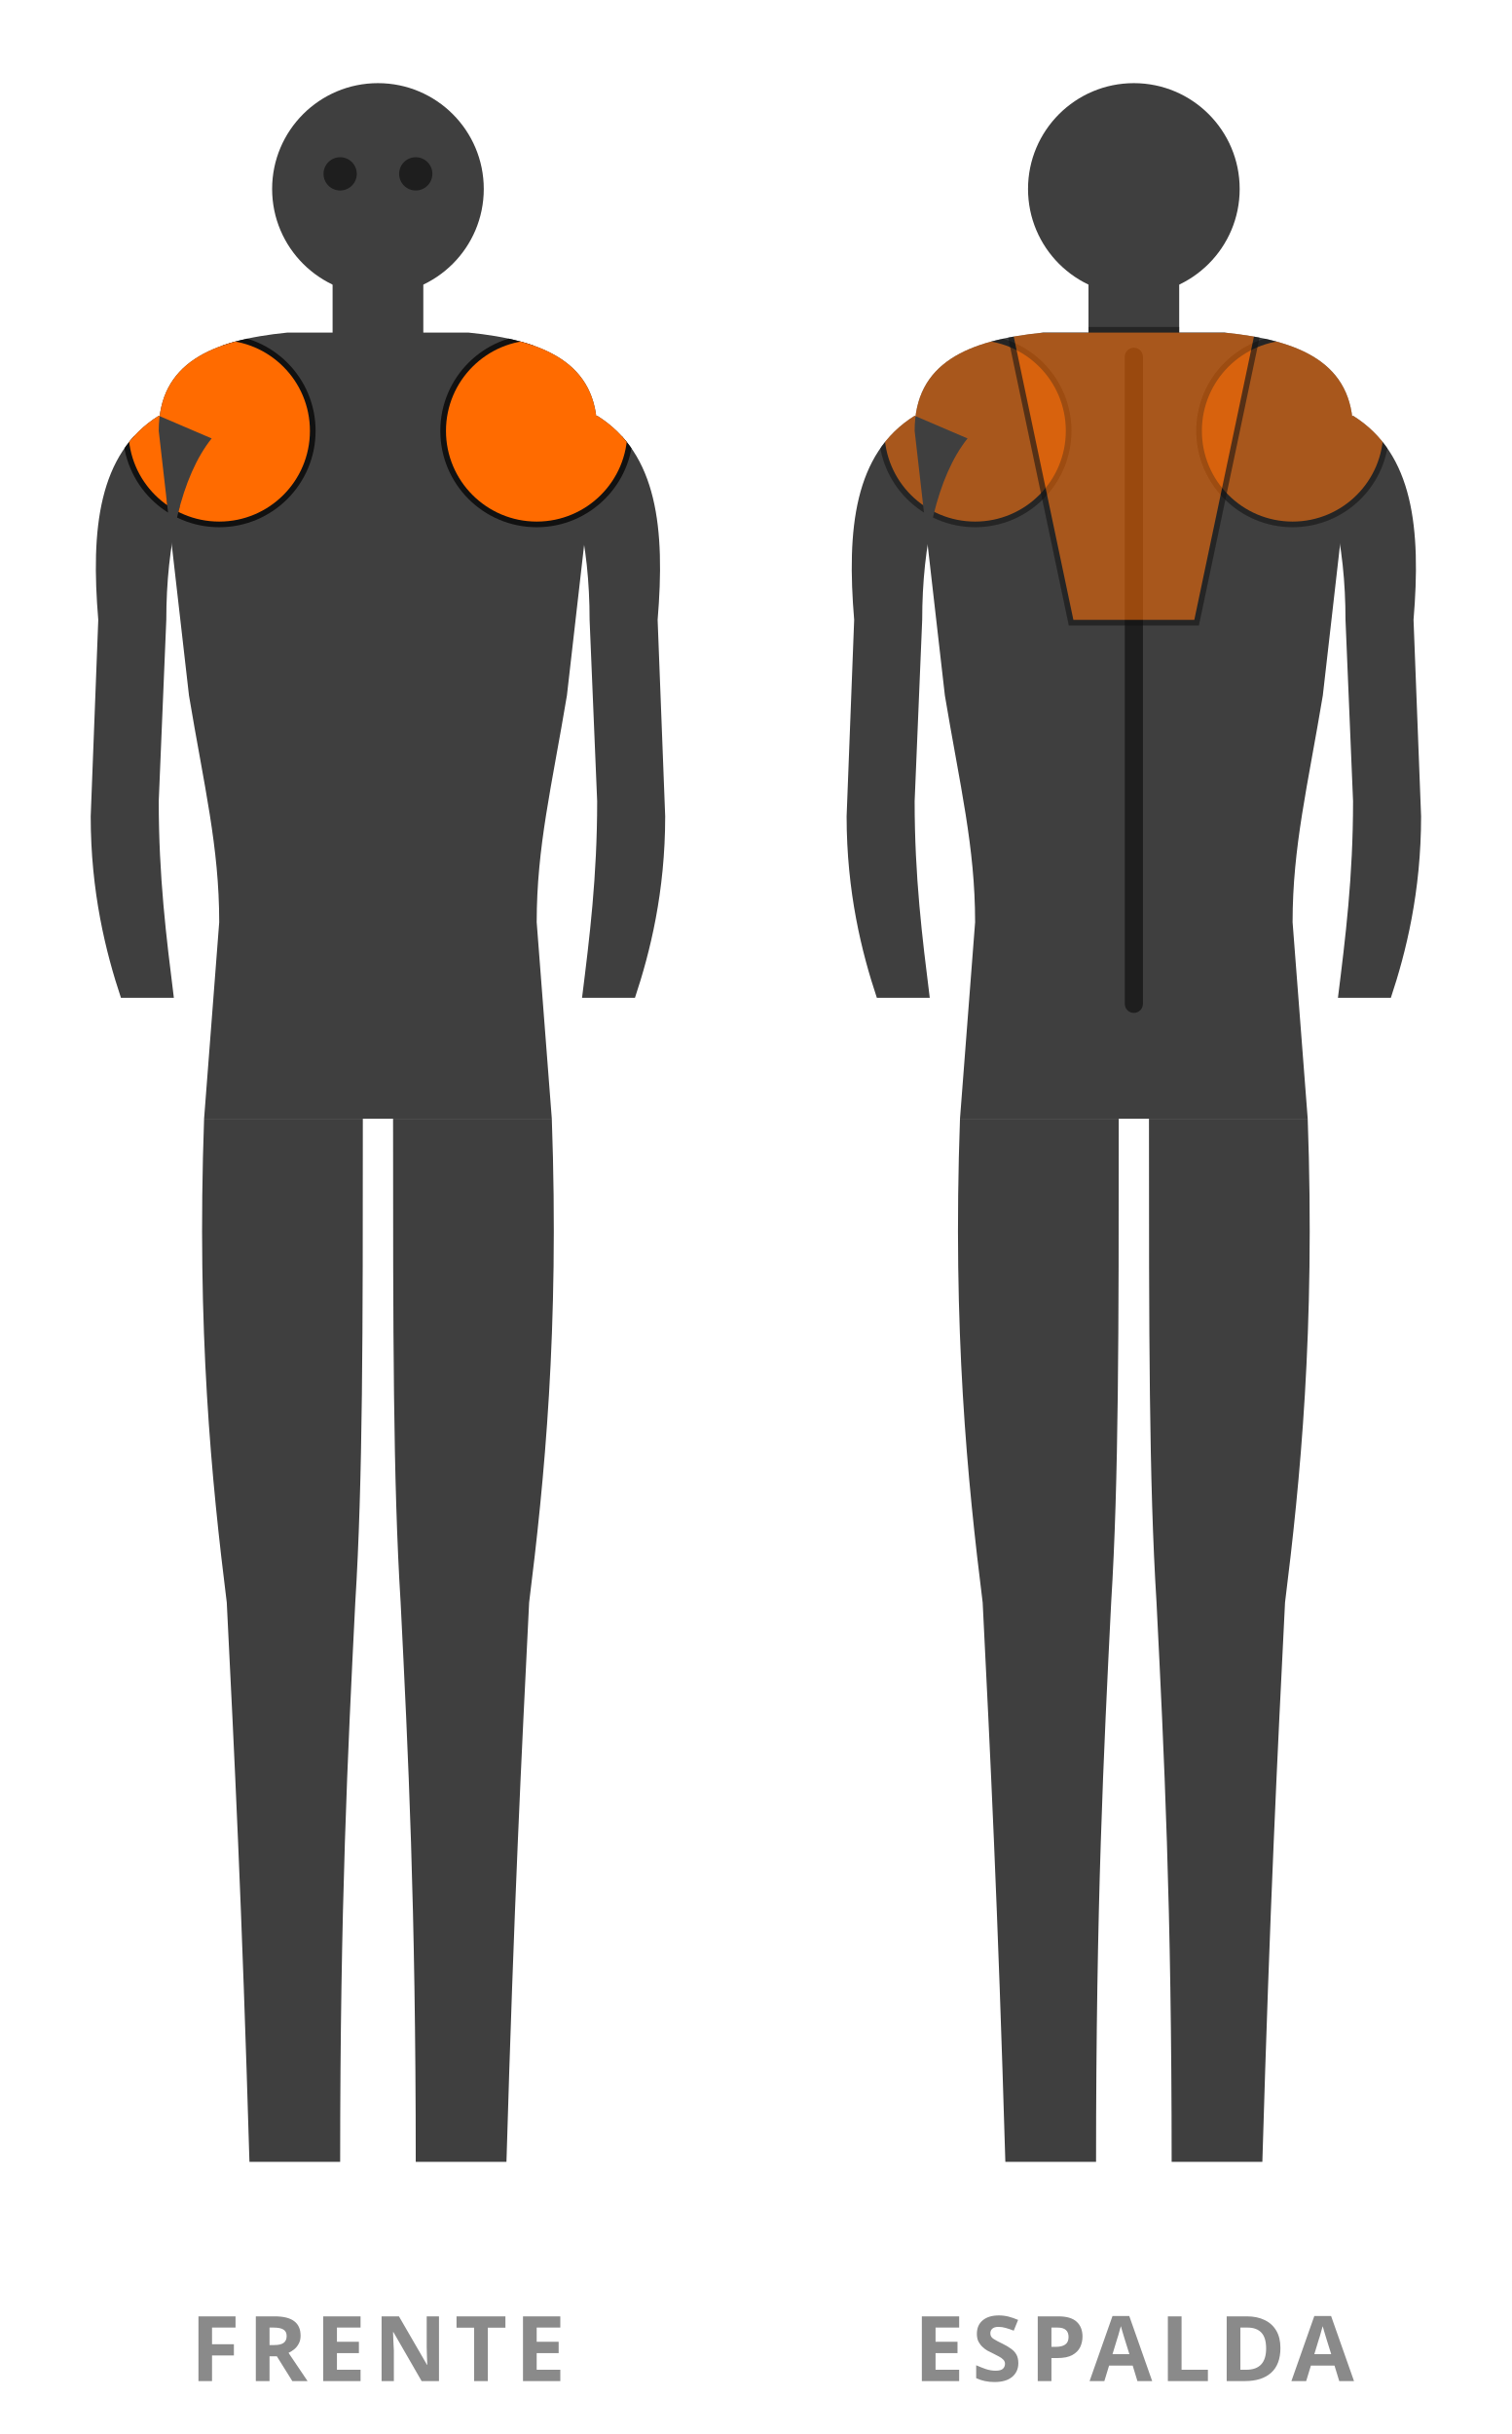
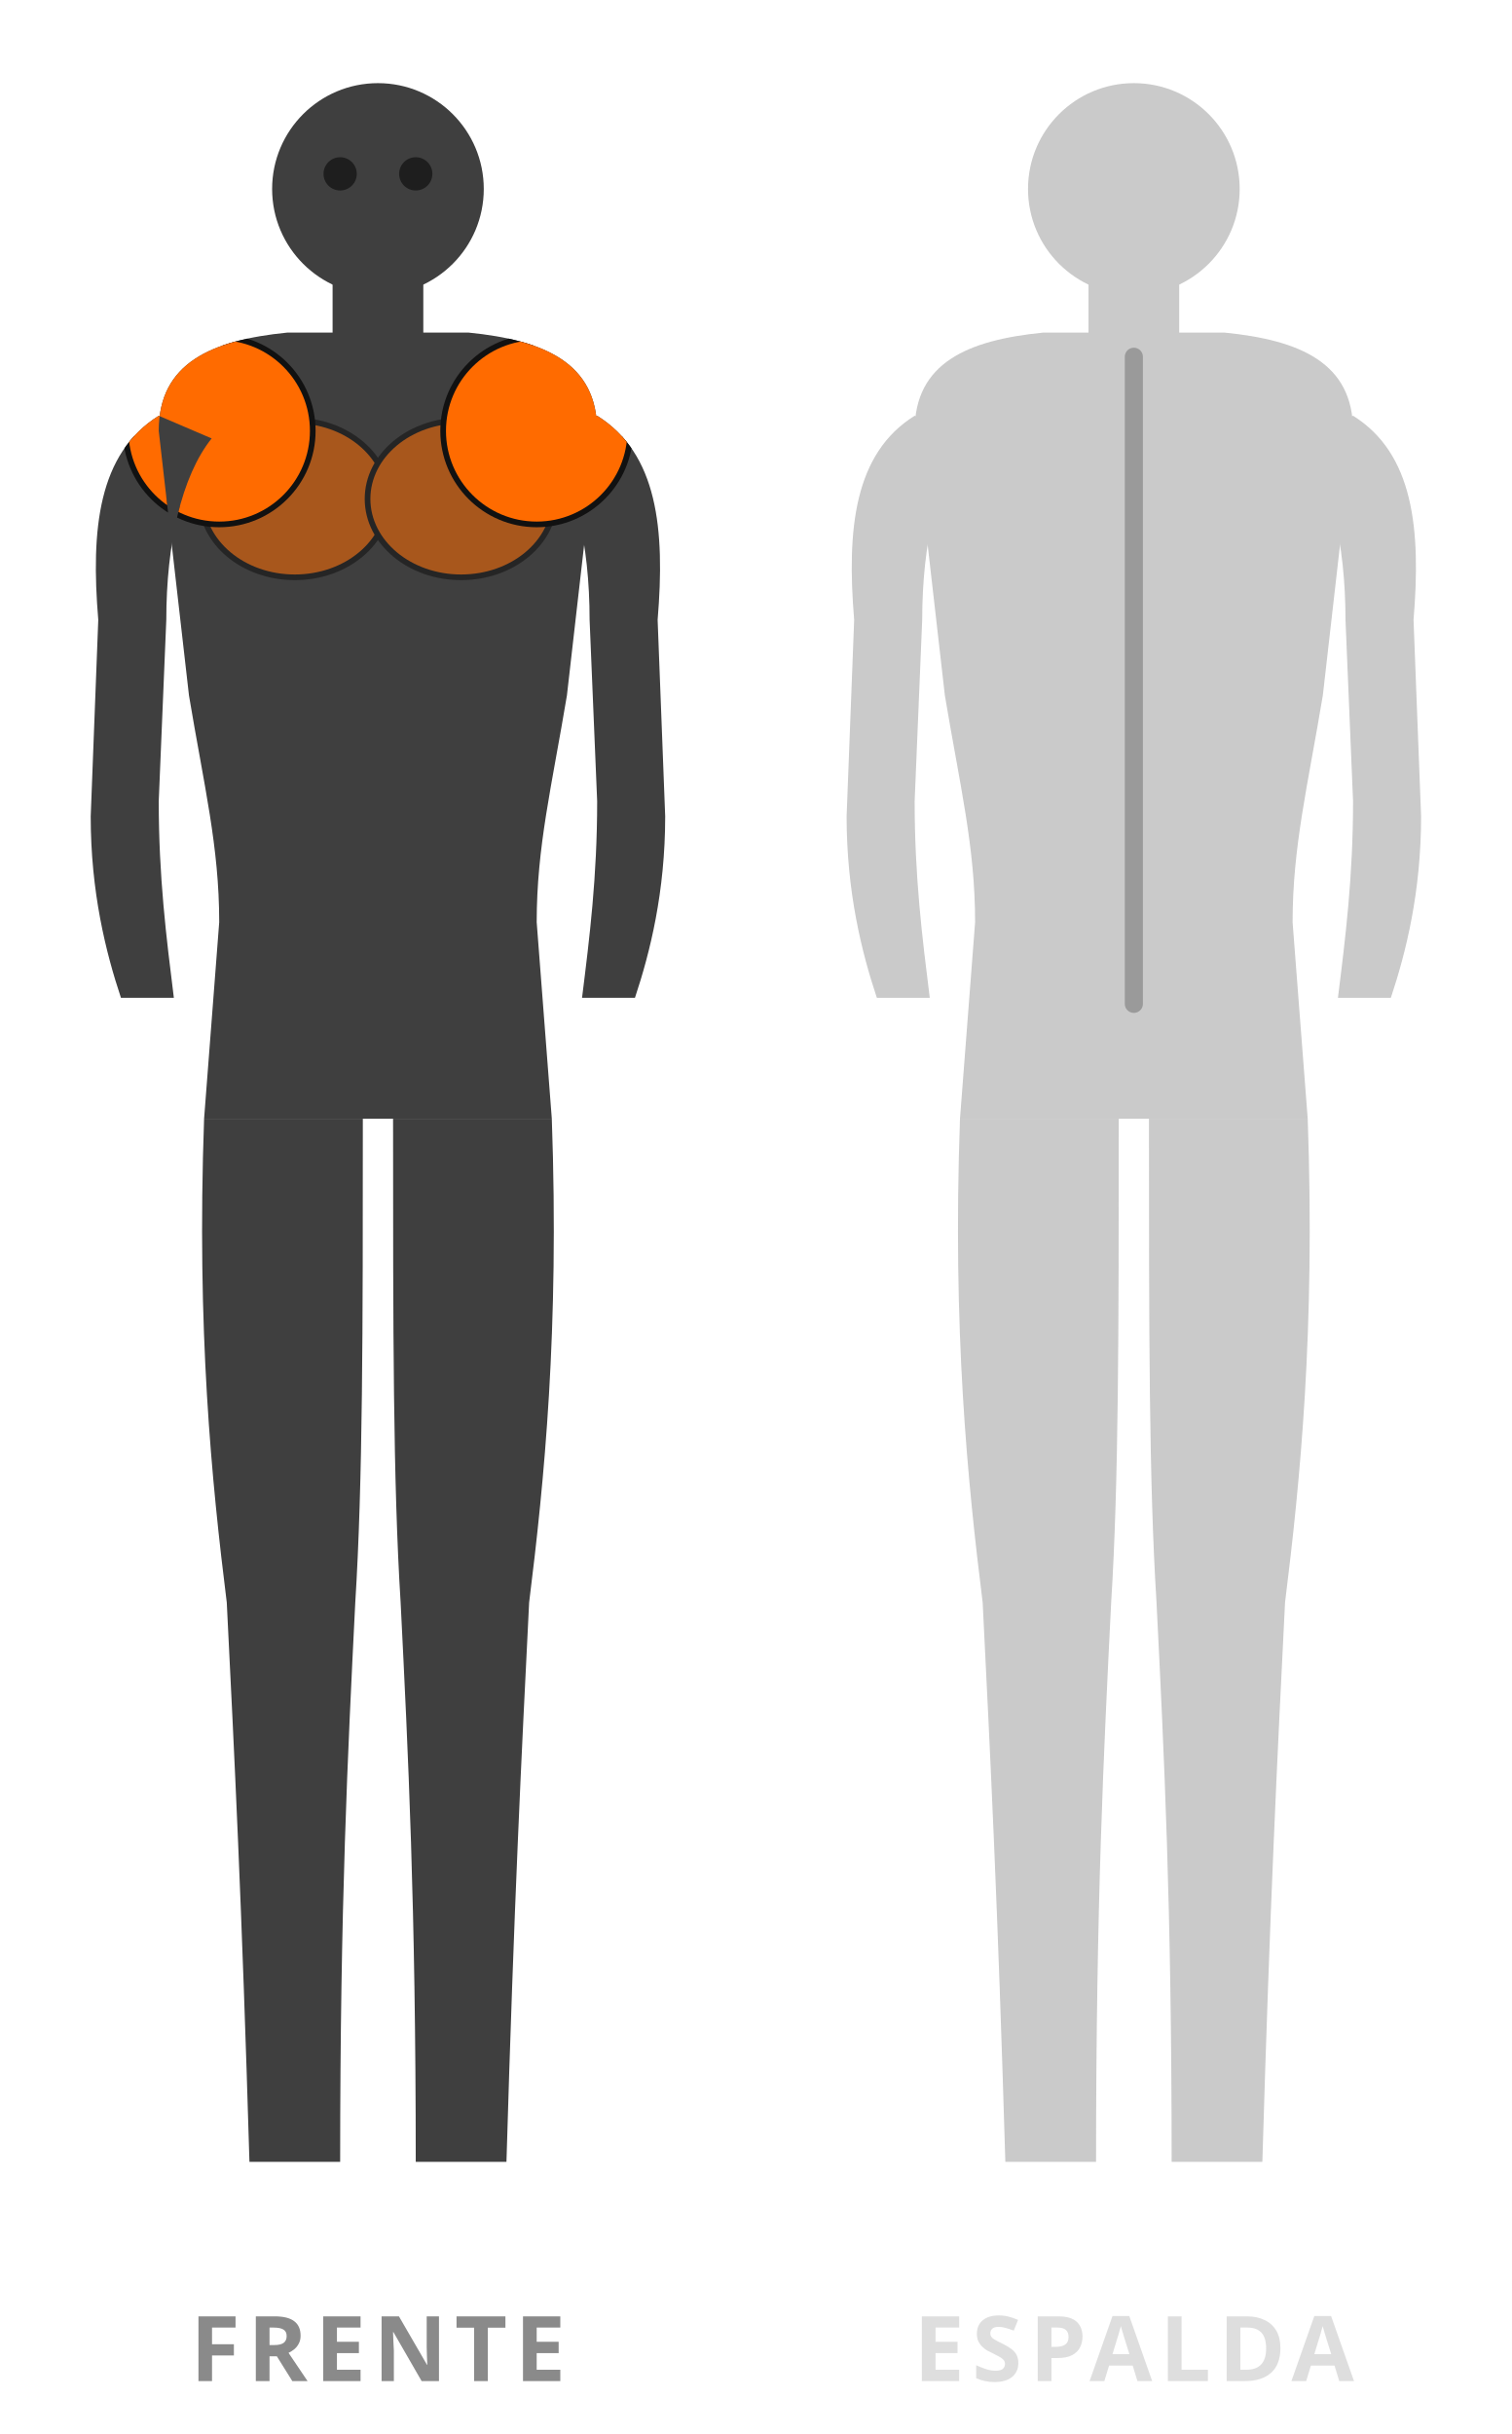
- <svg xmlns="http://www.w3.org/2000/svg" viewBox="0 0 200 322" width="200" height="322" role="img" aria-label="Músculos que trabaja: Elevaciones laterales">
+ <svg xmlns="http://www.w3.org/2000/svg" viewBox="0 0 200 322" width="200" height="322" role="img" aria-label="Músculos que trabaja: Elevaciones frontales">
  <defs>
    <clipPath id="cuerpoF">
      <circle cx="50" cy="25" r="14" />
      <path d="M 44 36 h 12 v 12 h -12 Z" />
      <path d="M 21 57              C 21 48, 28 45, 38 44              L 62 44 C 72 45, 79 48, 79 57              L 75 92 C 73 104, 71 112, 71 122              L 73 148 L 27 148 L 29 122              C 29 112, 27 104, 25 92 Z" />
      <path d="M 21 55 C 13 60, 12 70, 13 82              L 12 108 C 12 118, 14 126, 16 132              L 23 132 C 22 124, 21 116, 21 106              L 22 82 C 22 72, 24 63, 28 58 Z" />
      <path d="M 79 55 C 87 60, 88 70, 87 82              L 88 108 C 88 118, 86 126, 84 132              L 77 132 C 78 124, 79 116, 79 106              L 78 82 C 78 72, 76 63, 72 58 Z" />
      <path d="M 27 148 C 26 176, 28 196, 30 212              C 31 232, 32 252, 33 286              L 45 286 C 45 252, 46 232, 47 212              C 48 196, 48 176, 48 148 Z" />
      <path d="M 73 148 C 74 176, 72 196, 70 212              C 69 232, 68 252, 67 286              L 55 286 C 55 252, 54 232, 53 212              C 52 196, 52 176, 52 148 Z" />
    </clipPath>
    <clipPath id="cuerpoD">
      <circle cx="150" cy="25" r="14" />
      <path d="M 144 36 h 12 v 12 h -12 Z" />
      <path d="M 121 57              C 121 48, 128 45, 138 44              L 162 44 C 172 45, 179 48, 179 57              L 175 92 C 173 104, 171 112, 171 122              L 173 148 L 127 148 L 129 122              C 129 112, 127 104, 125 92 Z" />
      <path d="M 121 55 C 113 60, 112 70, 113 82              L 112 108 C 112 118, 114 126, 116 132              L 123 132 C 122 124, 121 116, 121 106              L 122 82 C 122 72, 124 63, 128 58 Z" />
      <path d="M 179 55 C 187 60, 188 70, 187 82              L 188 108 C 188 118, 186 126, 184 132              L 177 132 C 178 124, 179 116, 179 106              L 178 82 C 178 72, 176 63, 172 58 Z" />
      <path d="M 127 148 C 126 176, 128 196, 130 212              C 131 232, 132 252, 133 286              L 145 286 C 145 252, 146 232, 147 212              C 148 196, 148 176, 148 148 Z" />
      <path d="M 173 148 C 174 176, 172 196, 170 212              C 169 232, 168 252, 167 286              L 155 286 C 155 252, 154 232, 153 212              C 152 196, 152 176, 152 148 Z" />
    </clipPath>
  </defs>
  <style>
    .base { fill: #3f3f3f; }
    /* El borde del color del fondo separa grupos contiguos. Sin él, lumbar +
       glúteo + isquios se fundían en un único bloque naranja de la cintura a
       la rodilla y no se distinguía qué trabajaba qué. */
    /* La cara y la columna: lo justo para saber de qué lado se mira. Tienen
       que verse a tamaño miniatura, así que no pueden ser un matiz del gris. */
    .detalle { fill: #1e1e1e; }
    .prim, .sec { stroke: #111; stroke-width: 1.5; paint-order: stroke; }
    .prim { fill: #ff6b00; }
    /* .38 quedaba marrón apagado sobre el gris del cuerpo y se confundía con
       él: a este tamaño "también trabaja esto" tiene que verse. */
    .sec  { fill: #ff6b00; opacity: .55; }
    .et   { fill: #8a8a8a; font: 700 12px system-ui, sans-serif; text-anchor: middle; letter-spacing: 1px; }
    /* El lado que no trabaja nada, y su etiqueta, en segundo plano. */
    .apagado { opacity: .28; }
    @media (prefers-color-scheme: light) {
      .base { fill: #d6d1c6; }
      .detalle { fill: #a49d8e; }
      .et   { fill: #7a7060; }
      .prim, .sec { stroke: #f7f5f0; }
    }
  </style>
  <g class="base">
    <circle cx="50" cy="25" r="14" />
    <path d="M 44 36 h 12 v 12 h -12 Z" />
    <path d="M 21 57              C 21 48, 28 45, 38 44              L 62 44 C 72 45, 79 48, 79 57              L 75 92 C 73 104, 71 112, 71 122              L 73 148 L 27 148 L 29 122              C 29 112, 27 104, 25 92 Z" />
    <path d="M 21 55 C 13 60, 12 70, 13 82              L 12 108 C 12 118, 14 126, 16 132              L 23 132 C 22 124, 21 116, 21 106              L 22 82 C 22 72, 24 63, 28 58 Z" />
    <path d="M 79 55 C 87 60, 88 70, 87 82              L 88 108 C 88 118, 86 126, 84 132              L 77 132 C 78 124, 79 116, 79 106              L 78 82 C 78 72, 76 63, 72 58 Z" />
    <path d="M 27 148 C 26 176, 28 196, 30 212              C 31 232, 32 252, 33 286              L 45 286 C 45 252, 46 232, 47 212              C 48 196, 48 176, 48 148 Z" />
    <path d="M 73 148 C 74 176, 72 196, 70 212              C 69 232, 68 252, 67 286              L 55 286 C 55 252, 54 232, 53 212              C 52 196, 52 176, 52 148 Z" />
  </g>
  <g class="detalle">
    <circle cx="45" cy="23" r="2.2" />
    <circle cx="55" cy="23" r="2.2" />
  </g>
-   <g class="base">
+   <g class="base apagado">
    <circle cx="150" cy="25" r="14" />
    <path d="M 144 36 h 12 v 12 h -12 Z" />
    <path d="M 121 57              C 121 48, 128 45, 138 44              L 162 44 C 172 45, 179 48, 179 57              L 175 92 C 173 104, 171 112, 171 122              L 173 148 L 127 148 L 129 122              C 129 112, 127 104, 125 92 Z" />
    <path d="M 121 55 C 113 60, 112 70, 113 82              L 112 108 C 112 118, 114 126, 116 132              L 123 132 C 122 124, 121 116, 121 106              L 122 82 C 122 72, 124 63, 128 58 Z" />
    <path d="M 179 55 C 187 60, 188 70, 187 82              L 188 108 C 188 118, 186 126, 184 132              L 177 132 C 178 124, 179 116, 179 106              L 178 82 C 178 72, 176 63, 172 58 Z" />
    <path d="M 127 148 C 126 176, 128 196, 130 212              C 131 232, 132 252, 133 286              L 145 286 C 145 252, 146 232, 147 212              C 148 196, 148 176, 148 148 Z" />
    <path d="M 173 148 C 174 176, 172 196, 170 212              C 169 232, 168 252, 167 286              L 155 286 C 155 252, 154 232, 153 212              C 152 196, 152 176, 152 148 Z" />
  </g>
-   <g class="detalle">
+   <g class="detalle apagado">
    <rect x="148.8" y="46" width="2.4" height="88" rx="1.2" />
  </g>
-   <g class="sec" clip-path="url(#cuerpoD)">
-     <g transform="translate(100,0)">
-       <circle cx="29" cy="57" r="12" />
-       <circle cx="71" cy="57" r="12" />
-     </g>
-   </g>
-   <g class="sec" clip-path="url(#cuerpoD)">
-     <g transform="translate(100,0)">
-       <path d="M 34 44 L 66 44 L 58 82 L 42 82 Z" />
-     </g>
+   <g class="sec" clip-path="url(#cuerpoF)">
+     <ellipse cx="39" cy="66" rx="12" ry="10" />
+     <ellipse cx="61" cy="66" rx="12" ry="10" />
  </g>
  <g class="prim" clip-path="url(#cuerpoF)">
    <circle cx="29" cy="57" r="12" />
    <circle cx="71" cy="57" r="12" />
  </g>
  <text class="et" x="50" y="315">FRENTE</text>
-   <text class="et" x="150" y="315">ESPALDA</text>
+   <text class="et apagado" x="150" y="315">ESPALDA</text>
</svg>
